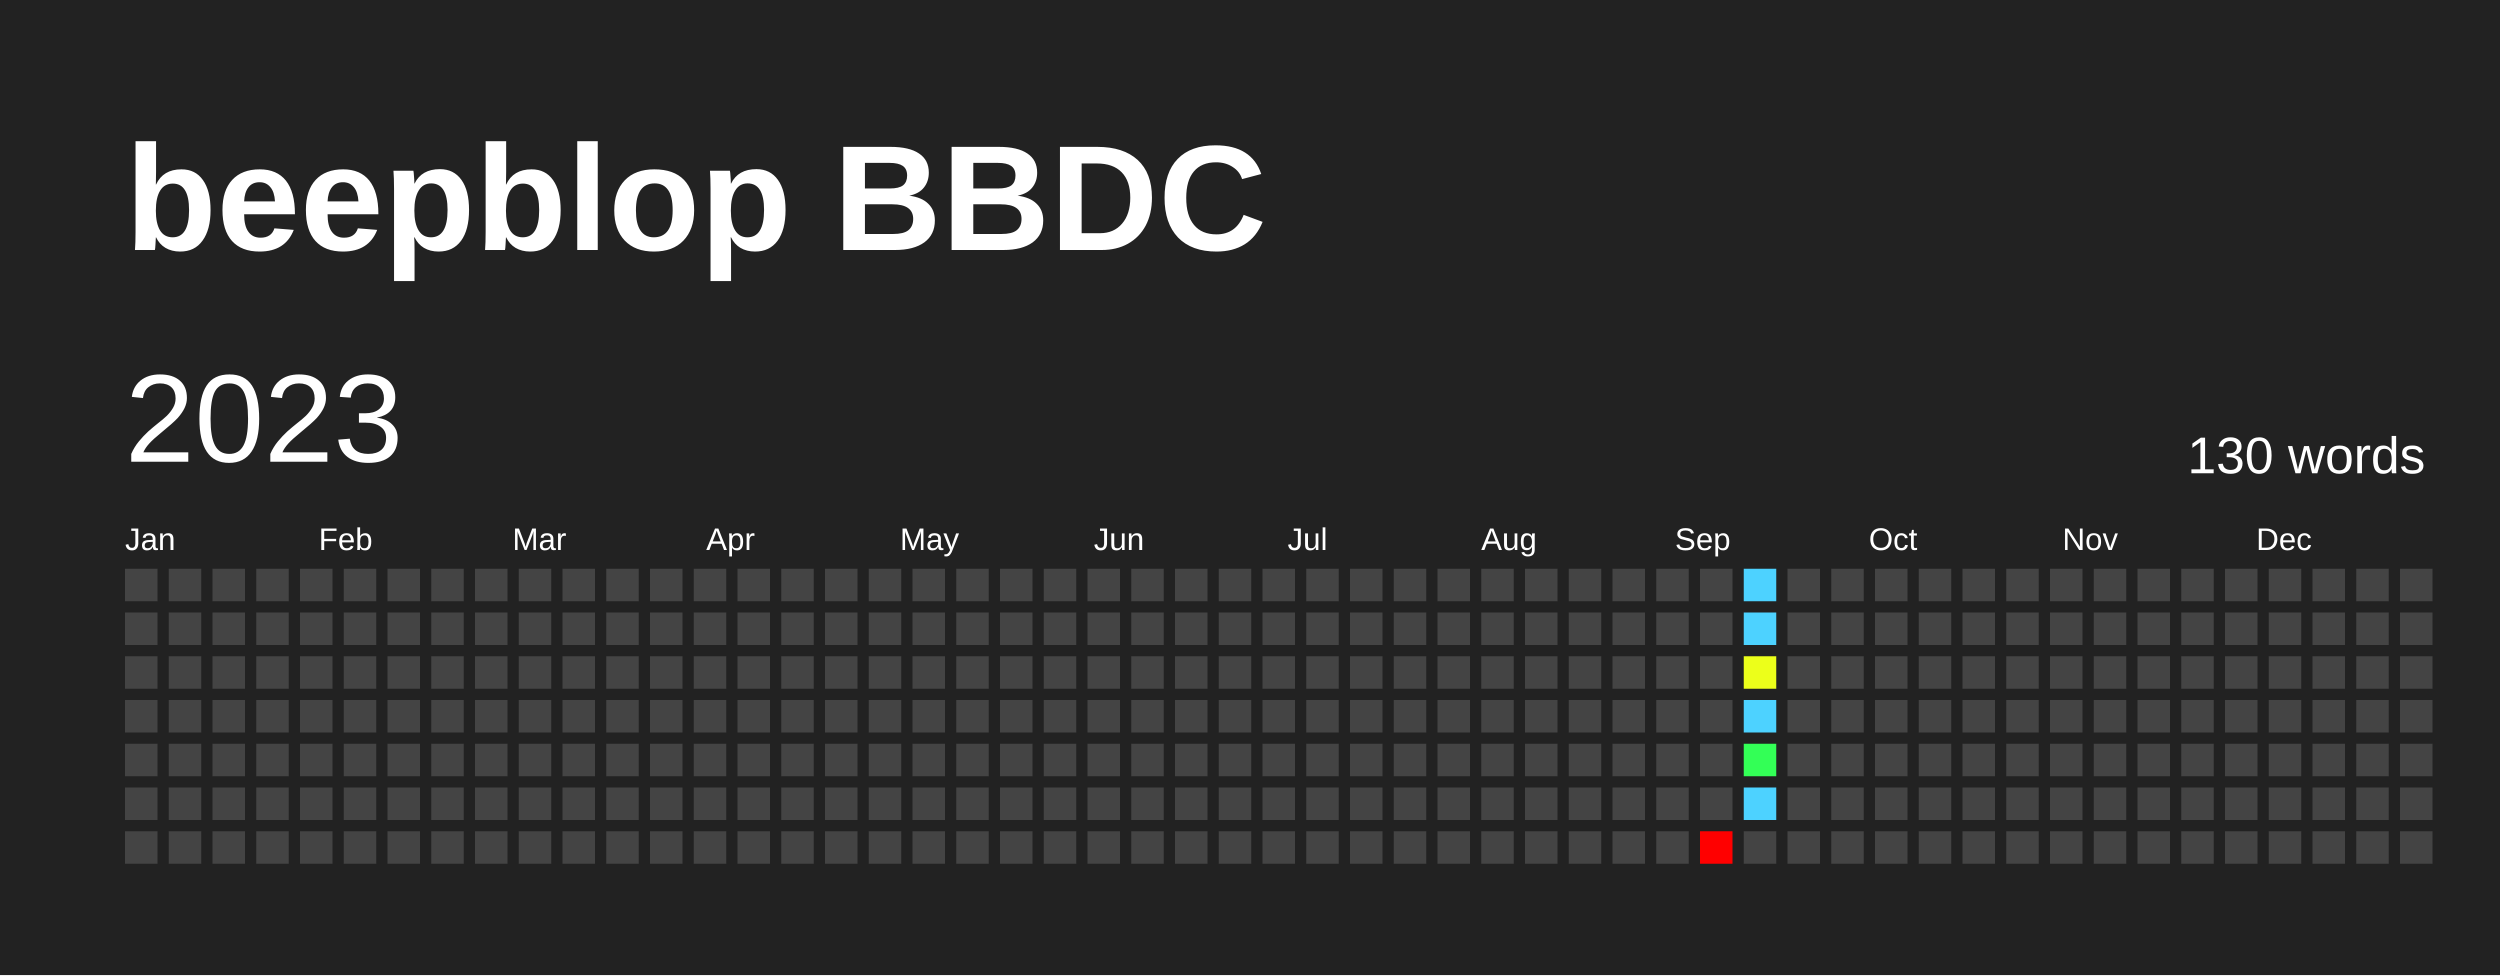
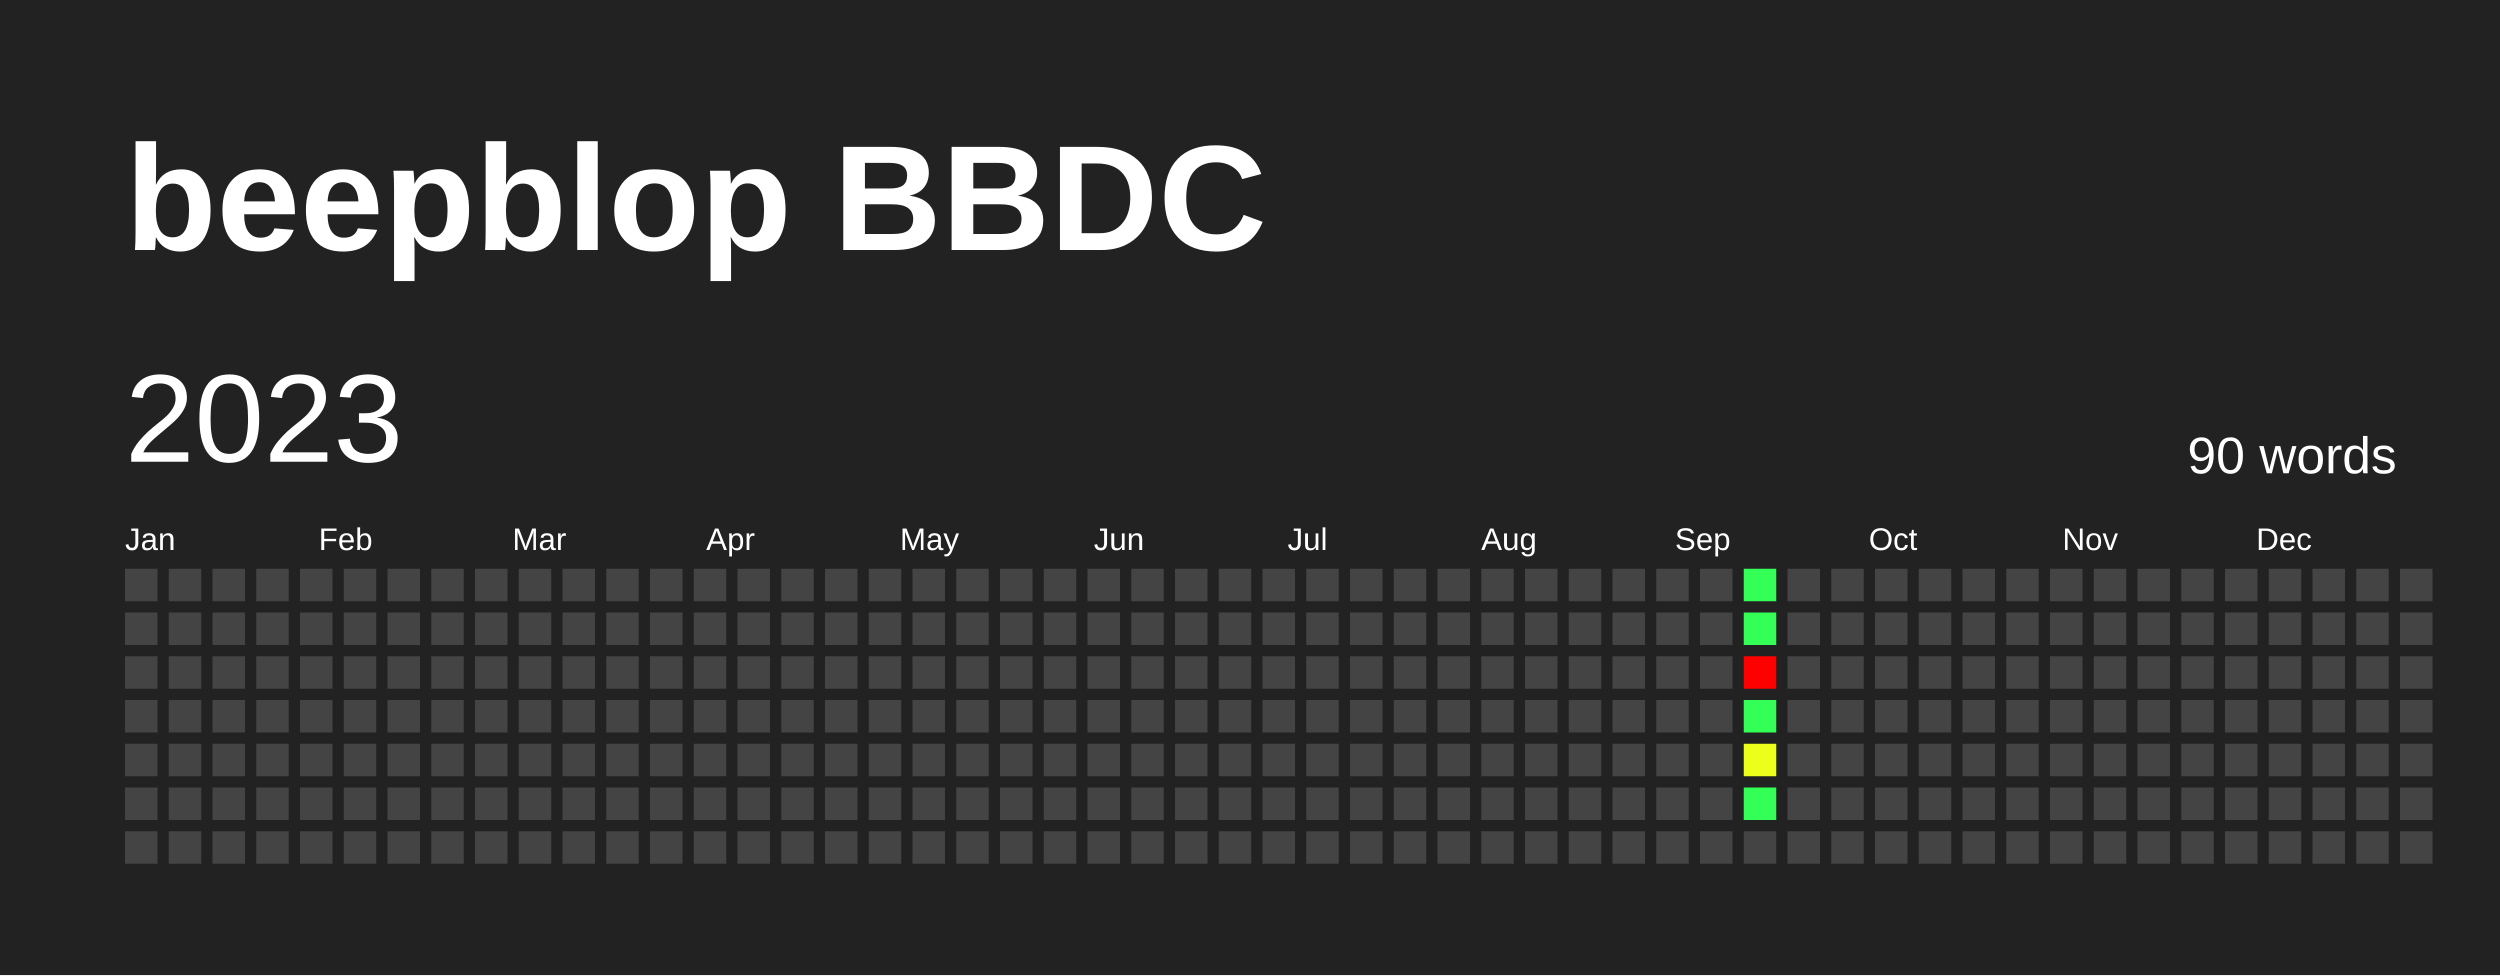
<svg xmlns="http://www.w3.org/2000/svg" baseProfile="full" height="78mm" version="1.1" viewBox="0,0,200,78" width="200mm">
  <defs />
  <rect fill="#222222" height="78" width="200" x="0" y="0" />
  <text fill="#FFFFFF" style="font-size:12px; font-family:Arial; font-weight:bold;" x="10" y="20">beepblop BBDC</text>
  <text dominant-baseline="hanging" fill="#FFFFFF" style="font-size:10.0px; font-family:Arial;" x="10" y="30">2023</text>
-   <text dominant-baseline="hanging" fill="#FFFFFF" style="font-size:4.125px; font-family:Arial;" x="175" y="35">130 words</text>
+   <text dominant-baseline="hanging" fill="#FFFFFF" style="font-size:4.125px; font-family:Arial;" x="175" y="35">90 words</text>
  <text fill="#FFFFFF" style="font-size:2.5px; font-family:Arial" x="10.0" y="44">Jan</text>
  <text fill="#FFFFFF" style="font-size:2.5px; font-family:Arial" x="25.5" y="44">Feb</text>
  <text fill="#FFFFFF" style="font-size:2.5px; font-family:Arial" x="41.0" y="44">Mar</text>
  <text fill="#FFFFFF" style="font-size:2.5px; font-family:Arial" x="56.5" y="44">Apr</text>
  <text fill="#FFFFFF" style="font-size:2.5px; font-family:Arial" x="72.0" y="44">May</text>
  <text fill="#FFFFFF" style="font-size:2.5px; font-family:Arial" x="87.5" y="44">Jun</text>
  <text fill="#FFFFFF" style="font-size:2.5px; font-family:Arial" x="103.0" y="44">Jul</text>
  <text fill="#FFFFFF" style="font-size:2.5px; font-family:Arial" x="118.5" y="44">Aug</text>
  <text fill="#FFFFFF" style="font-size:2.5px; font-family:Arial" x="134.0" y="44">Sep</text>
  <text fill="#FFFFFF" style="font-size:2.5px; font-family:Arial" x="149.5" y="44">Oct</text>
  <text fill="#FFFFFF" style="font-size:2.5px; font-family:Arial" x="165.0" y="44">Nov</text>
  <text fill="#FFFFFF" style="font-size:2.5px; font-family:Arial" x="180.5" y="44">Dec</text>
  <rect fill="#444444" height="2.6" width="2.6" x="10.0" y="45.5" />
  <rect fill="#444444" height="2.6" width="2.6" x="10.0" y="49.0" />
  <rect fill="#444444" height="2.6" width="2.6" x="10.0" y="52.5" />
  <rect fill="#444444" height="2.6" width="2.6" x="10.0" y="56.0" />
  <rect fill="#444444" height="2.6" width="2.6" x="10.0" y="59.5" />
  <rect fill="#444444" height="2.6" width="2.6" x="10.0" y="63.0" />
  <rect fill="#444444" height="2.6" width="2.6" x="10.0" y="66.5" />
  <rect fill="#444444" height="2.6" width="2.6" x="13.5" y="45.5" />
  <rect fill="#444444" height="2.6" width="2.6" x="13.5" y="49.0" />
  <rect fill="#444444" height="2.6" width="2.6" x="13.5" y="52.5" />
  <rect fill="#444444" height="2.6" width="2.6" x="13.5" y="56.0" />
  <rect fill="#444444" height="2.6" width="2.6" x="13.5" y="59.5" />
  <rect fill="#444444" height="2.6" width="2.6" x="13.5" y="63.0" />
  <rect fill="#444444" height="2.6" width="2.6" x="13.5" y="66.5" />
  <rect fill="#444444" height="2.6" width="2.6" x="17.0" y="45.5" />
  <rect fill="#444444" height="2.6" width="2.6" x="17.0" y="49.0" />
  <rect fill="#444444" height="2.6" width="2.6" x="17.0" y="52.5" />
  <rect fill="#444444" height="2.6" width="2.6" x="17.0" y="56.0" />
  <rect fill="#444444" height="2.6" width="2.6" x="17.0" y="59.5" />
  <rect fill="#444444" height="2.6" width="2.6" x="17.0" y="63.0" />
  <rect fill="#444444" height="2.6" width="2.6" x="17.0" y="66.5" />
  <rect fill="#444444" height="2.6" width="2.6" x="20.5" y="45.5" />
  <rect fill="#444444" height="2.6" width="2.6" x="20.5" y="49.0" />
  <rect fill="#444444" height="2.6" width="2.6" x="20.5" y="52.5" />
  <rect fill="#444444" height="2.6" width="2.6" x="20.5" y="56.0" />
  <rect fill="#444444" height="2.6" width="2.6" x="20.5" y="59.5" />
  <rect fill="#444444" height="2.6" width="2.6" x="20.5" y="63.0" />
  <rect fill="#444444" height="2.6" width="2.6" x="20.5" y="66.5" />
  <rect fill="#444444" height="2.6" width="2.6" x="24.0" y="45.5" />
  <rect fill="#444444" height="2.6" width="2.6" x="24.0" y="49.0" />
  <rect fill="#444444" height="2.6" width="2.6" x="24.0" y="52.5" />
  <rect fill="#444444" height="2.6" width="2.6" x="24.0" y="56.0" />
  <rect fill="#444444" height="2.6" width="2.6" x="24.0" y="59.5" />
  <rect fill="#444444" height="2.6" width="2.6" x="24.0" y="63.0" />
  <rect fill="#444444" height="2.6" width="2.6" x="24.0" y="66.5" />
  <rect fill="#444444" height="2.6" width="2.6" x="27.5" y="45.5" />
  <rect fill="#444444" height="2.6" width="2.6" x="27.5" y="49.0" />
  <rect fill="#444444" height="2.6" width="2.6" x="27.5" y="52.5" />
  <rect fill="#444444" height="2.6" width="2.6" x="27.5" y="56.0" />
  <rect fill="#444444" height="2.6" width="2.6" x="27.5" y="59.5" />
  <rect fill="#444444" height="2.6" width="2.6" x="27.5" y="63.0" />
  <rect fill="#444444" height="2.6" width="2.6" x="27.5" y="66.5" />
  <rect fill="#444444" height="2.6" width="2.6" x="31.0" y="45.5" />
  <rect fill="#444444" height="2.6" width="2.6" x="31.0" y="49.0" />
  <rect fill="#444444" height="2.6" width="2.6" x="31.0" y="52.5" />
  <rect fill="#444444" height="2.6" width="2.6" x="31.0" y="56.0" />
  <rect fill="#444444" height="2.6" width="2.6" x="31.0" y="59.5" />
  <rect fill="#444444" height="2.6" width="2.6" x="31.0" y="63.0" />
  <rect fill="#444444" height="2.6" width="2.6" x="31.0" y="66.5" />
  <rect fill="#444444" height="2.6" width="2.6" x="34.5" y="45.5" />
  <rect fill="#444444" height="2.6" width="2.6" x="34.5" y="49.0" />
  <rect fill="#444444" height="2.6" width="2.6" x="34.5" y="52.5" />
  <rect fill="#444444" height="2.6" width="2.6" x="34.5" y="56.0" />
  <rect fill="#444444" height="2.6" width="2.6" x="34.5" y="59.5" />
  <rect fill="#444444" height="2.6" width="2.6" x="34.5" y="63.0" />
  <rect fill="#444444" height="2.6" width="2.6" x="34.5" y="66.5" />
  <rect fill="#444444" height="2.6" width="2.6" x="38.0" y="45.5" />
  <rect fill="#444444" height="2.6" width="2.6" x="38.0" y="49.0" />
  <rect fill="#444444" height="2.6" width="2.6" x="38.0" y="52.5" />
  <rect fill="#444444" height="2.6" width="2.6" x="38.0" y="56.0" />
  <rect fill="#444444" height="2.6" width="2.6" x="38.0" y="59.5" />
  <rect fill="#444444" height="2.6" width="2.6" x="38.0" y="63.0" />
  <rect fill="#444444" height="2.6" width="2.6" x="38.0" y="66.5" />
  <rect fill="#444444" height="2.6" width="2.6" x="41.5" y="45.5" />
  <rect fill="#444444" height="2.6" width="2.6" x="41.5" y="49.0" />
  <rect fill="#444444" height="2.6" width="2.6" x="41.5" y="52.5" />
  <rect fill="#444444" height="2.6" width="2.6" x="41.5" y="56.0" />
  <rect fill="#444444" height="2.6" width="2.6" x="41.5" y="59.5" />
  <rect fill="#444444" height="2.6" width="2.6" x="41.5" y="63.0" />
  <rect fill="#444444" height="2.6" width="2.6" x="41.5" y="66.5" />
  <rect fill="#444444" height="2.6" width="2.6" x="45.0" y="45.5" />
  <rect fill="#444444" height="2.6" width="2.6" x="45.0" y="49.0" />
  <rect fill="#444444" height="2.6" width="2.6" x="45.0" y="52.5" />
  <rect fill="#444444" height="2.6" width="2.6" x="45.0" y="56.0" />
  <rect fill="#444444" height="2.6" width="2.6" x="45.0" y="59.5" />
  <rect fill="#444444" height="2.6" width="2.6" x="45.0" y="63.0" />
  <rect fill="#444444" height="2.6" width="2.6" x="45.0" y="66.5" />
  <rect fill="#444444" height="2.6" width="2.6" x="48.5" y="45.5" />
  <rect fill="#444444" height="2.6" width="2.6" x="48.5" y="49.0" />
  <rect fill="#444444" height="2.6" width="2.6" x="48.5" y="52.5" />
  <rect fill="#444444" height="2.6" width="2.6" x="48.5" y="56.0" />
  <rect fill="#444444" height="2.6" width="2.6" x="48.5" y="59.5" />
  <rect fill="#444444" height="2.6" width="2.6" x="48.5" y="63.0" />
  <rect fill="#444444" height="2.6" width="2.6" x="48.5" y="66.5" />
  <rect fill="#444444" height="2.6" width="2.6" x="52.0" y="45.5" />
  <rect fill="#444444" height="2.6" width="2.6" x="52.0" y="49.0" />
  <rect fill="#444444" height="2.6" width="2.6" x="52.0" y="52.5" />
  <rect fill="#444444" height="2.6" width="2.6" x="52.0" y="56.0" />
  <rect fill="#444444" height="2.6" width="2.6" x="52.0" y="59.5" />
  <rect fill="#444444" height="2.6" width="2.6" x="52.0" y="63.0" />
  <rect fill="#444444" height="2.6" width="2.6" x="52.0" y="66.5" />
  <rect fill="#444444" height="2.6" width="2.6" x="55.5" y="45.5" />
  <rect fill="#444444" height="2.6" width="2.6" x="55.5" y="49.0" />
  <rect fill="#444444" height="2.6" width="2.6" x="55.5" y="52.5" />
  <rect fill="#444444" height="2.6" width="2.6" x="55.5" y="56.0" />
  <rect fill="#444444" height="2.6" width="2.6" x="55.5" y="59.5" />
  <rect fill="#444444" height="2.6" width="2.6" x="55.5" y="63.0" />
  <rect fill="#444444" height="2.6" width="2.6" x="55.5" y="66.5" />
  <rect fill="#444444" height="2.6" width="2.6" x="59.0" y="45.5" />
  <rect fill="#444444" height="2.6" width="2.6" x="59.0" y="49.0" />
  <rect fill="#444444" height="2.6" width="2.6" x="59.0" y="52.5" />
  <rect fill="#444444" height="2.6" width="2.6" x="59.0" y="56.0" />
  <rect fill="#444444" height="2.6" width="2.6" x="59.0" y="59.5" />
  <rect fill="#444444" height="2.6" width="2.6" x="59.0" y="63.0" />
  <rect fill="#444444" height="2.6" width="2.6" x="59.0" y="66.5" />
  <rect fill="#444444" height="2.6" width="2.6" x="62.5" y="45.5" />
  <rect fill="#444444" height="2.6" width="2.6" x="62.5" y="49.0" />
  <rect fill="#444444" height="2.6" width="2.6" x="62.5" y="52.5" />
  <rect fill="#444444" height="2.6" width="2.6" x="62.5" y="56.0" />
  <rect fill="#444444" height="2.6" width="2.6" x="62.5" y="59.5" />
  <rect fill="#444444" height="2.6" width="2.6" x="62.5" y="63.0" />
  <rect fill="#444444" height="2.6" width="2.6" x="62.5" y="66.5" />
  <rect fill="#444444" height="2.6" width="2.6" x="66.0" y="45.5" />
  <rect fill="#444444" height="2.6" width="2.6" x="66.0" y="49.0" />
  <rect fill="#444444" height="2.6" width="2.6" x="66.0" y="52.5" />
  <rect fill="#444444" height="2.6" width="2.6" x="66.0" y="56.0" />
  <rect fill="#444444" height="2.6" width="2.6" x="66.0" y="59.5" />
  <rect fill="#444444" height="2.6" width="2.6" x="66.0" y="63.0" />
  <rect fill="#444444" height="2.6" width="2.6" x="66.0" y="66.5" />
  <rect fill="#444444" height="2.6" width="2.6" x="69.5" y="45.5" />
  <rect fill="#444444" height="2.6" width="2.6" x="69.5" y="49.0" />
  <rect fill="#444444" height="2.6" width="2.6" x="69.5" y="52.5" />
  <rect fill="#444444" height="2.6" width="2.6" x="69.5" y="56.0" />
  <rect fill="#444444" height="2.6" width="2.6" x="69.5" y="59.5" />
  <rect fill="#444444" height="2.6" width="2.6" x="69.5" y="63.0" />
  <rect fill="#444444" height="2.6" width="2.6" x="69.5" y="66.5" />
  <rect fill="#444444" height="2.6" width="2.6" x="73.0" y="45.5" />
  <rect fill="#444444" height="2.6" width="2.6" x="73.0" y="49.0" />
  <rect fill="#444444" height="2.6" width="2.6" x="73.0" y="52.5" />
  <rect fill="#444444" height="2.6" width="2.6" x="73.0" y="56.0" />
  <rect fill="#444444" height="2.6" width="2.6" x="73.0" y="59.5" />
  <rect fill="#444444" height="2.6" width="2.6" x="73.0" y="63.0" />
  <rect fill="#444444" height="2.6" width="2.6" x="73.0" y="66.5" />
  <rect fill="#444444" height="2.6" width="2.6" x="76.5" y="45.5" />
  <rect fill="#444444" height="2.6" width="2.6" x="76.5" y="49.0" />
  <rect fill="#444444" height="2.6" width="2.6" x="76.5" y="52.5" />
  <rect fill="#444444" height="2.6" width="2.6" x="76.5" y="56.0" />
  <rect fill="#444444" height="2.6" width="2.6" x="76.5" y="59.5" />
  <rect fill="#444444" height="2.6" width="2.6" x="76.5" y="63.0" />
  <rect fill="#444444" height="2.6" width="2.6" x="76.5" y="66.5" />
  <rect fill="#444444" height="2.6" width="2.6" x="80.0" y="45.5" />
  <rect fill="#444444" height="2.6" width="2.6" x="80.0" y="49.0" />
  <rect fill="#444444" height="2.6" width="2.6" x="80.0" y="52.5" />
  <rect fill="#444444" height="2.6" width="2.6" x="80.0" y="56.0" />
  <rect fill="#444444" height="2.6" width="2.6" x="80.0" y="59.5" />
  <rect fill="#444444" height="2.6" width="2.6" x="80.0" y="63.0" />
  <rect fill="#444444" height="2.6" width="2.6" x="80.0" y="66.5" />
  <rect fill="#444444" height="2.6" width="2.6" x="83.5" y="45.5" />
  <rect fill="#444444" height="2.6" width="2.6" x="83.5" y="49.0" />
  <rect fill="#444444" height="2.6" width="2.6" x="83.5" y="52.5" />
  <rect fill="#444444" height="2.6" width="2.6" x="83.5" y="56.0" />
  <rect fill="#444444" height="2.6" width="2.6" x="83.5" y="59.5" />
  <rect fill="#444444" height="2.6" width="2.6" x="83.5" y="63.0" />
  <rect fill="#444444" height="2.6" width="2.6" x="83.5" y="66.5" />
  <rect fill="#444444" height="2.6" width="2.6" x="87.0" y="45.5" />
  <rect fill="#444444" height="2.6" width="2.6" x="87.0" y="49.0" />
  <rect fill="#444444" height="2.6" width="2.6" x="87.0" y="52.5" />
  <rect fill="#444444" height="2.6" width="2.6" x="87.0" y="56.0" />
  <rect fill="#444444" height="2.6" width="2.6" x="87.0" y="59.5" />
  <rect fill="#444444" height="2.6" width="2.6" x="87.0" y="63.0" />
  <rect fill="#444444" height="2.6" width="2.6" x="87.0" y="66.5" />
  <rect fill="#444444" height="2.6" width="2.6" x="90.5" y="45.5" />
  <rect fill="#444444" height="2.6" width="2.6" x="90.5" y="49.0" />
  <rect fill="#444444" height="2.6" width="2.6" x="90.5" y="52.5" />
  <rect fill="#444444" height="2.6" width="2.6" x="90.5" y="56.0" />
  <rect fill="#444444" height="2.6" width="2.6" x="90.5" y="59.5" />
  <rect fill="#444444" height="2.6" width="2.6" x="90.5" y="63.0" />
  <rect fill="#444444" height="2.6" width="2.6" x="90.5" y="66.5" />
  <rect fill="#444444" height="2.6" width="2.6" x="94.0" y="45.5" />
  <rect fill="#444444" height="2.6" width="2.6" x="94.0" y="49.0" />
  <rect fill="#444444" height="2.6" width="2.6" x="94.0" y="52.5" />
  <rect fill="#444444" height="2.6" width="2.6" x="94.0" y="56.0" />
  <rect fill="#444444" height="2.6" width="2.6" x="94.0" y="59.5" />
  <rect fill="#444444" height="2.6" width="2.6" x="94.0" y="63.0" />
  <rect fill="#444444" height="2.6" width="2.6" x="94.0" y="66.5" />
  <rect fill="#444444" height="2.6" width="2.6" x="97.5" y="45.5" />
  <rect fill="#444444" height="2.6" width="2.6" x="97.5" y="49.0" />
  <rect fill="#444444" height="2.6" width="2.6" x="97.5" y="52.5" />
  <rect fill="#444444" height="2.6" width="2.6" x="97.5" y="56.0" />
  <rect fill="#444444" height="2.6" width="2.6" x="97.5" y="59.5" />
  <rect fill="#444444" height="2.6" width="2.6" x="97.5" y="63.0" />
  <rect fill="#444444" height="2.6" width="2.6" x="97.5" y="66.5" />
  <rect fill="#444444" height="2.6" width="2.6" x="101.0" y="45.5" />
  <rect fill="#444444" height="2.6" width="2.6" x="101.0" y="49.0" />
  <rect fill="#444444" height="2.6" width="2.6" x="101.0" y="52.5" />
  <rect fill="#444444" height="2.6" width="2.6" x="101.0" y="56.0" />
  <rect fill="#444444" height="2.6" width="2.6" x="101.0" y="59.5" />
  <rect fill="#444444" height="2.6" width="2.6" x="101.0" y="63.0" />
  <rect fill="#444444" height="2.6" width="2.6" x="101.0" y="66.5" />
  <rect fill="#444444" height="2.6" width="2.6" x="104.5" y="45.5" />
  <rect fill="#444444" height="2.6" width="2.6" x="104.5" y="49.0" />
  <rect fill="#444444" height="2.6" width="2.6" x="104.5" y="52.5" />
  <rect fill="#444444" height="2.6" width="2.6" x="104.5" y="56.0" />
  <rect fill="#444444" height="2.6" width="2.6" x="104.5" y="59.5" />
  <rect fill="#444444" height="2.6" width="2.6" x="104.5" y="63.0" />
  <rect fill="#444444" height="2.6" width="2.6" x="104.5" y="66.5" />
  <rect fill="#444444" height="2.6" width="2.6" x="108.0" y="45.5" />
  <rect fill="#444444" height="2.6" width="2.6" x="108.0" y="49.0" />
  <rect fill="#444444" height="2.6" width="2.6" x="108.0" y="52.5" />
  <rect fill="#444444" height="2.6" width="2.6" x="108.0" y="56.0" />
  <rect fill="#444444" height="2.6" width="2.6" x="108.0" y="59.5" />
  <rect fill="#444444" height="2.6" width="2.6" x="108.0" y="63.0" />
  <rect fill="#444444" height="2.6" width="2.6" x="108.0" y="66.5" />
  <rect fill="#444444" height="2.6" width="2.6" x="111.5" y="45.5" />
  <rect fill="#444444" height="2.6" width="2.6" x="111.5" y="49.0" />
  <rect fill="#444444" height="2.6" width="2.6" x="111.5" y="52.5" />
  <rect fill="#444444" height="2.6" width="2.6" x="111.5" y="56.0" />
  <rect fill="#444444" height="2.6" width="2.6" x="111.5" y="59.5" />
  <rect fill="#444444" height="2.6" width="2.6" x="111.5" y="63.0" />
  <rect fill="#444444" height="2.6" width="2.6" x="111.5" y="66.5" />
  <rect fill="#444444" height="2.6" width="2.6" x="115.0" y="45.5" />
  <rect fill="#444444" height="2.6" width="2.6" x="115.0" y="49.0" />
  <rect fill="#444444" height="2.6" width="2.6" x="115.0" y="52.5" />
  <rect fill="#444444" height="2.6" width="2.6" x="115.0" y="56.0" />
  <rect fill="#444444" height="2.6" width="2.6" x="115.0" y="59.5" />
  <rect fill="#444444" height="2.6" width="2.6" x="115.0" y="63.0" />
  <rect fill="#444444" height="2.6" width="2.6" x="115.0" y="66.5" />
  <rect fill="#444444" height="2.6" width="2.6" x="118.5" y="45.5" />
  <rect fill="#444444" height="2.6" width="2.6" x="118.5" y="49.0" />
  <rect fill="#444444" height="2.6" width="2.6" x="118.5" y="52.5" />
  <rect fill="#444444" height="2.6" width="2.6" x="118.5" y="56.0" />
  <rect fill="#444444" height="2.6" width="2.6" x="118.5" y="59.5" />
  <rect fill="#444444" height="2.6" width="2.6" x="118.5" y="63.0" />
  <rect fill="#444444" height="2.6" width="2.6" x="118.5" y="66.5" />
  <rect fill="#444444" height="2.6" width="2.6" x="122.0" y="45.5" />
  <rect fill="#444444" height="2.6" width="2.6" x="122.0" y="49.0" />
  <rect fill="#444444" height="2.6" width="2.6" x="122.0" y="52.5" />
  <rect fill="#444444" height="2.6" width="2.6" x="122.0" y="56.0" />
  <rect fill="#444444" height="2.6" width="2.6" x="122.0" y="59.5" />
  <rect fill="#444444" height="2.6" width="2.6" x="122.0" y="63.0" />
  <rect fill="#444444" height="2.6" width="2.6" x="122.0" y="66.5" />
  <rect fill="#444444" height="2.6" width="2.6" x="125.5" y="45.5" />
  <rect fill="#444444" height="2.6" width="2.6" x="125.5" y="49.0" />
  <rect fill="#444444" height="2.6" width="2.6" x="125.5" y="52.5" />
  <rect fill="#444444" height="2.6" width="2.6" x="125.5" y="56.0" />
  <rect fill="#444444" height="2.6" width="2.6" x="125.5" y="59.5" />
  <rect fill="#444444" height="2.6" width="2.6" x="125.5" y="63.0" />
  <rect fill="#444444" height="2.6" width="2.6" x="125.5" y="66.5" />
  <rect fill="#444444" height="2.6" width="2.6" x="129.0" y="45.5" />
  <rect fill="#444444" height="2.6" width="2.6" x="129.0" y="49.0" />
  <rect fill="#444444" height="2.6" width="2.6" x="129.0" y="52.5" />
  <rect fill="#444444" height="2.6" width="2.6" x="129.0" y="56.0" />
  <rect fill="#444444" height="2.6" width="2.6" x="129.0" y="59.5" />
  <rect fill="#444444" height="2.6" width="2.6" x="129.0" y="63.0" />
  <rect fill="#444444" height="2.6" width="2.6" x="129.0" y="66.5" />
  <rect fill="#444444" height="2.6" width="2.6" x="132.5" y="45.5" />
  <rect fill="#444444" height="2.6" width="2.6" x="132.5" y="49.0" />
  <rect fill="#444444" height="2.6" width="2.6" x="132.5" y="52.5" />
  <rect fill="#444444" height="2.6" width="2.6" x="132.5" y="56.0" />
  <rect fill="#444444" height="2.6" width="2.6" x="132.5" y="59.5" />
  <rect fill="#444444" height="2.6" width="2.6" x="132.5" y="63.0" />
  <rect fill="#444444" height="2.6" width="2.6" x="132.5" y="66.5" />
  <rect fill="#444444" height="2.6" width="2.6" x="136.0" y="45.5" />
  <rect fill="#444444" height="2.6" width="2.6" x="136.0" y="49.0" />
  <rect fill="#444444" height="2.6" width="2.6" x="136.0" y="52.5" />
  <rect fill="#444444" height="2.6" width="2.6" x="136.0" y="56.0" />
  <rect fill="#444444" height="2.6" width="2.6" x="136.0" y="59.5" />
  <rect fill="#444444" height="2.6" width="2.6" x="136.0" y="63.0" />
-   <rect fill="red" height="2.6" width="2.6" x="136.0" y="66.5" />
-   <rect fill="#4dd2ff" height="2.6" width="2.6" x="139.5" y="45.5" />
-   <rect fill="#4dd2ff" height="2.6" width="2.6" x="139.5" y="49.0" />
-   <rect fill="#ecff1a" height="2.6" width="2.6" x="139.5" y="52.5" />
-   <rect fill="#4dd2ff" height="2.6" width="2.6" x="139.5" y="56.0" />
-   <rect fill="#33ff56" height="2.6" width="2.6" x="139.5" y="59.5" />
-   <rect fill="#4dd2ff" height="2.6" width="2.6" x="139.5" y="63.0" />
+   <rect fill="#444444" height="2.6" width="2.6" x="136.0" y="66.5" />
+   <rect fill="#33ff56" height="2.6" width="2.6" x="139.5" y="45.5" />
+   <rect fill="#33ff56" height="2.6" width="2.6" x="139.5" y="49.0" />
+   <rect fill="red" height="2.6" width="2.6" x="139.5" y="52.5" />
+   <rect fill="#33ff56" height="2.6" width="2.6" x="139.5" y="56.0" />
+   <rect fill="#ecff1a" height="2.6" width="2.6" x="139.5" y="59.5" />
+   <rect fill="#33ff56" height="2.6" width="2.6" x="139.5" y="63.0" />
  <rect fill="#444444" height="2.6" width="2.6" x="139.5" y="66.5" />
  <rect fill="#444444" height="2.6" width="2.6" x="143.0" y="45.5" />
  <rect fill="#444444" height="2.6" width="2.6" x="143.0" y="49.0" />
  <rect fill="#444444" height="2.6" width="2.6" x="143.0" y="52.5" />
  <rect fill="#444444" height="2.6" width="2.6" x="143.0" y="56.0" />
  <rect fill="#444444" height="2.6" width="2.6" x="143.0" y="59.5" />
  <rect fill="#444444" height="2.6" width="2.6" x="143.0" y="63.0" />
  <rect fill="#444444" height="2.6" width="2.6" x="143.0" y="66.5" />
  <rect fill="#444444" height="2.6" width="2.6" x="146.5" y="45.5" />
  <rect fill="#444444" height="2.6" width="2.6" x="146.5" y="49.0" />
  <rect fill="#444444" height="2.6" width="2.6" x="146.5" y="52.5" />
  <rect fill="#444444" height="2.6" width="2.6" x="146.5" y="56.0" />
  <rect fill="#444444" height="2.6" width="2.6" x="146.5" y="59.5" />
  <rect fill="#444444" height="2.6" width="2.6" x="146.5" y="63.0" />
  <rect fill="#444444" height="2.6" width="2.6" x="146.5" y="66.5" />
  <rect fill="#444444" height="2.6" width="2.6" x="150.0" y="45.5" />
  <rect fill="#444444" height="2.6" width="2.6" x="150.0" y="49.0" />
  <rect fill="#444444" height="2.6" width="2.6" x="150.0" y="52.5" />
  <rect fill="#444444" height="2.6" width="2.6" x="150.0" y="56.0" />
  <rect fill="#444444" height="2.6" width="2.6" x="150.0" y="59.5" />
  <rect fill="#444444" height="2.6" width="2.6" x="150.0" y="63.0" />
  <rect fill="#444444" height="2.6" width="2.6" x="150.0" y="66.5" />
  <rect fill="#444444" height="2.6" width="2.6" x="153.5" y="45.5" />
  <rect fill="#444444" height="2.6" width="2.6" x="153.5" y="49.0" />
  <rect fill="#444444" height="2.6" width="2.6" x="153.5" y="52.5" />
  <rect fill="#444444" height="2.6" width="2.6" x="153.5" y="56.0" />
  <rect fill="#444444" height="2.6" width="2.6" x="153.5" y="59.5" />
  <rect fill="#444444" height="2.6" width="2.6" x="153.5" y="63.0" />
  <rect fill="#444444" height="2.6" width="2.6" x="153.5" y="66.5" />
  <rect fill="#444444" height="2.6" width="2.6" x="157.0" y="45.5" />
  <rect fill="#444444" height="2.6" width="2.6" x="157.0" y="49.0" />
  <rect fill="#444444" height="2.6" width="2.6" x="157.0" y="52.5" />
  <rect fill="#444444" height="2.6" width="2.6" x="157.0" y="56.0" />
  <rect fill="#444444" height="2.6" width="2.6" x="157.0" y="59.5" />
  <rect fill="#444444" height="2.6" width="2.6" x="157.0" y="63.0" />
  <rect fill="#444444" height="2.6" width="2.6" x="157.0" y="66.5" />
  <rect fill="#444444" height="2.6" width="2.6" x="160.5" y="45.5" />
  <rect fill="#444444" height="2.6" width="2.6" x="160.5" y="49.0" />
  <rect fill="#444444" height="2.6" width="2.6" x="160.5" y="52.5" />
  <rect fill="#444444" height="2.6" width="2.6" x="160.5" y="56.0" />
  <rect fill="#444444" height="2.6" width="2.6" x="160.5" y="59.5" />
  <rect fill="#444444" height="2.6" width="2.6" x="160.5" y="63.0" />
  <rect fill="#444444" height="2.6" width="2.6" x="160.5" y="66.5" />
  <rect fill="#444444" height="2.6" width="2.6" x="164.0" y="45.5" />
  <rect fill="#444444" height="2.6" width="2.6" x="164.0" y="49.0" />
  <rect fill="#444444" height="2.6" width="2.6" x="164.0" y="52.5" />
  <rect fill="#444444" height="2.6" width="2.6" x="164.0" y="56.0" />
  <rect fill="#444444" height="2.6" width="2.6" x="164.0" y="59.5" />
  <rect fill="#444444" height="2.6" width="2.6" x="164.0" y="63.0" />
  <rect fill="#444444" height="2.6" width="2.6" x="164.0" y="66.5" />
  <rect fill="#444444" height="2.6" width="2.6" x="167.5" y="45.5" />
  <rect fill="#444444" height="2.6" width="2.6" x="167.5" y="49.0" />
  <rect fill="#444444" height="2.6" width="2.6" x="167.5" y="52.5" />
  <rect fill="#444444" height="2.6" width="2.6" x="167.5" y="56.0" />
  <rect fill="#444444" height="2.6" width="2.6" x="167.5" y="59.5" />
  <rect fill="#444444" height="2.6" width="2.6" x="167.5" y="63.0" />
  <rect fill="#444444" height="2.6" width="2.6" x="167.5" y="66.5" />
  <rect fill="#444444" height="2.6" width="2.6" x="171.0" y="45.5" />
  <rect fill="#444444" height="2.6" width="2.6" x="171.0" y="49.0" />
  <rect fill="#444444" height="2.6" width="2.6" x="171.0" y="52.5" />
  <rect fill="#444444" height="2.6" width="2.6" x="171.0" y="56.0" />
  <rect fill="#444444" height="2.6" width="2.6" x="171.0" y="59.5" />
  <rect fill="#444444" height="2.6" width="2.6" x="171.0" y="63.0" />
  <rect fill="#444444" height="2.6" width="2.6" x="171.0" y="66.5" />
  <rect fill="#444444" height="2.6" width="2.6" x="174.5" y="45.5" />
  <rect fill="#444444" height="2.6" width="2.6" x="174.5" y="49.0" />
  <rect fill="#444444" height="2.6" width="2.6" x="174.5" y="52.5" />
  <rect fill="#444444" height="2.6" width="2.6" x="174.5" y="56.0" />
  <rect fill="#444444" height="2.6" width="2.6" x="174.5" y="59.5" />
  <rect fill="#444444" height="2.6" width="2.6" x="174.5" y="63.0" />
  <rect fill="#444444" height="2.6" width="2.6" x="174.5" y="66.5" />
  <rect fill="#444444" height="2.6" width="2.6" x="178.0" y="45.5" />
  <rect fill="#444444" height="2.6" width="2.6" x="178.0" y="49.0" />
  <rect fill="#444444" height="2.6" width="2.6" x="178.0" y="52.5" />
  <rect fill="#444444" height="2.6" width="2.6" x="178.0" y="56.0" />
  <rect fill="#444444" height="2.6" width="2.6" x="178.0" y="59.5" />
  <rect fill="#444444" height="2.6" width="2.6" x="178.0" y="63.0" />
  <rect fill="#444444" height="2.6" width="2.6" x="178.0" y="66.5" />
  <rect fill="#444444" height="2.6" width="2.6" x="181.5" y="45.5" />
  <rect fill="#444444" height="2.6" width="2.6" x="181.5" y="49.0" />
  <rect fill="#444444" height="2.6" width="2.6" x="181.5" y="52.5" />
  <rect fill="#444444" height="2.6" width="2.6" x="181.5" y="56.0" />
  <rect fill="#444444" height="2.6" width="2.6" x="181.5" y="59.5" />
  <rect fill="#444444" height="2.6" width="2.6" x="181.5" y="63.0" />
  <rect fill="#444444" height="2.6" width="2.6" x="181.5" y="66.5" />
  <rect fill="#444444" height="2.6" width="2.6" x="185.0" y="45.5" />
  <rect fill="#444444" height="2.6" width="2.6" x="185.0" y="49.0" />
  <rect fill="#444444" height="2.6" width="2.6" x="185.0" y="52.5" />
  <rect fill="#444444" height="2.6" width="2.6" x="185.0" y="56.0" />
  <rect fill="#444444" height="2.6" width="2.6" x="185.0" y="59.5" />
  <rect fill="#444444" height="2.6" width="2.6" x="185.0" y="63.0" />
  <rect fill="#444444" height="2.6" width="2.6" x="185.0" y="66.5" />
  <rect fill="#444444" height="2.6" width="2.6" x="188.5" y="45.5" />
  <rect fill="#444444" height="2.6" width="2.6" x="188.5" y="49.0" />
  <rect fill="#444444" height="2.6" width="2.6" x="188.5" y="52.5" />
  <rect fill="#444444" height="2.6" width="2.6" x="188.5" y="56.0" />
  <rect fill="#444444" height="2.6" width="2.6" x="188.5" y="59.5" />
  <rect fill="#444444" height="2.6" width="2.6" x="188.5" y="63.0" />
  <rect fill="#444444" height="2.6" width="2.6" x="188.5" y="66.5" />
  <rect fill="#444444" height="2.6" width="2.6" x="192.0" y="45.5" />
  <rect fill="#444444" height="2.6" width="2.6" x="192.0" y="49.0" />
  <rect fill="#444444" height="2.6" width="2.6" x="192.0" y="52.5" />
  <rect fill="#444444" height="2.6" width="2.6" x="192.0" y="56.0" />
  <rect fill="#444444" height="2.6" width="2.6" x="192.0" y="59.5" />
  <rect fill="#444444" height="2.6" width="2.6" x="192.0" y="63.0" />
  <rect fill="#444444" height="2.6" width="2.6" x="192.0" y="66.5" />
</svg>
